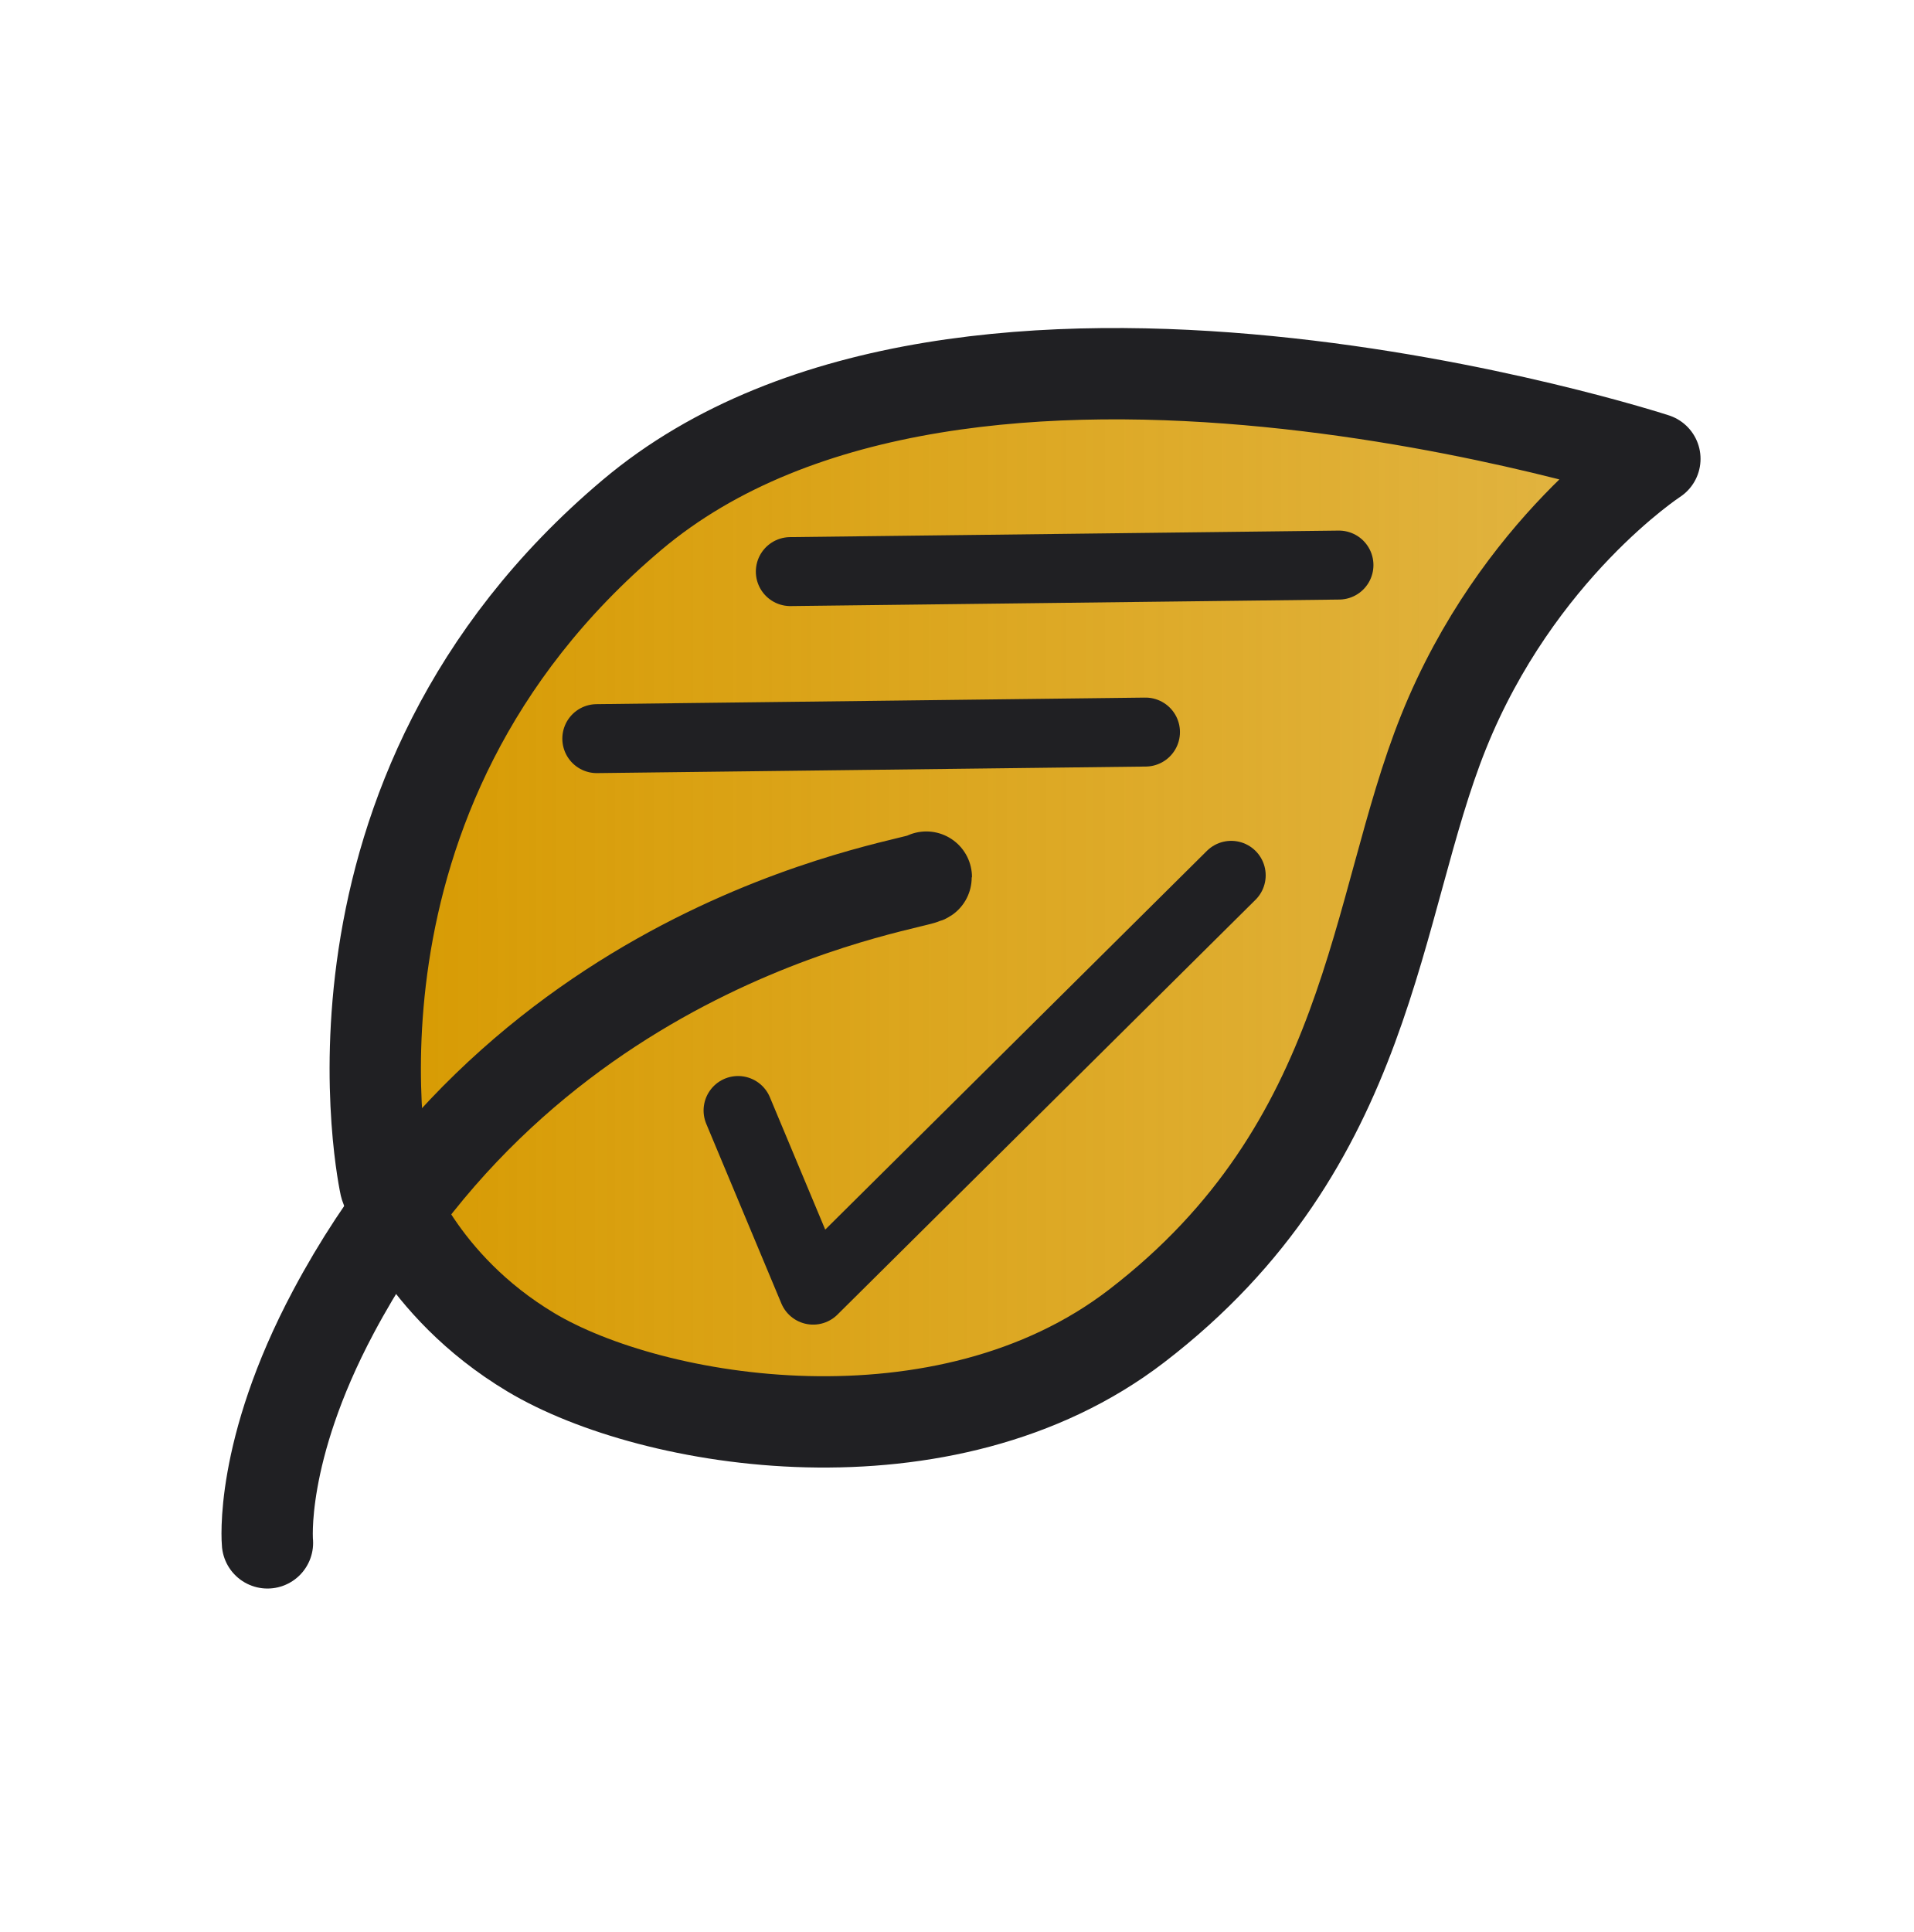
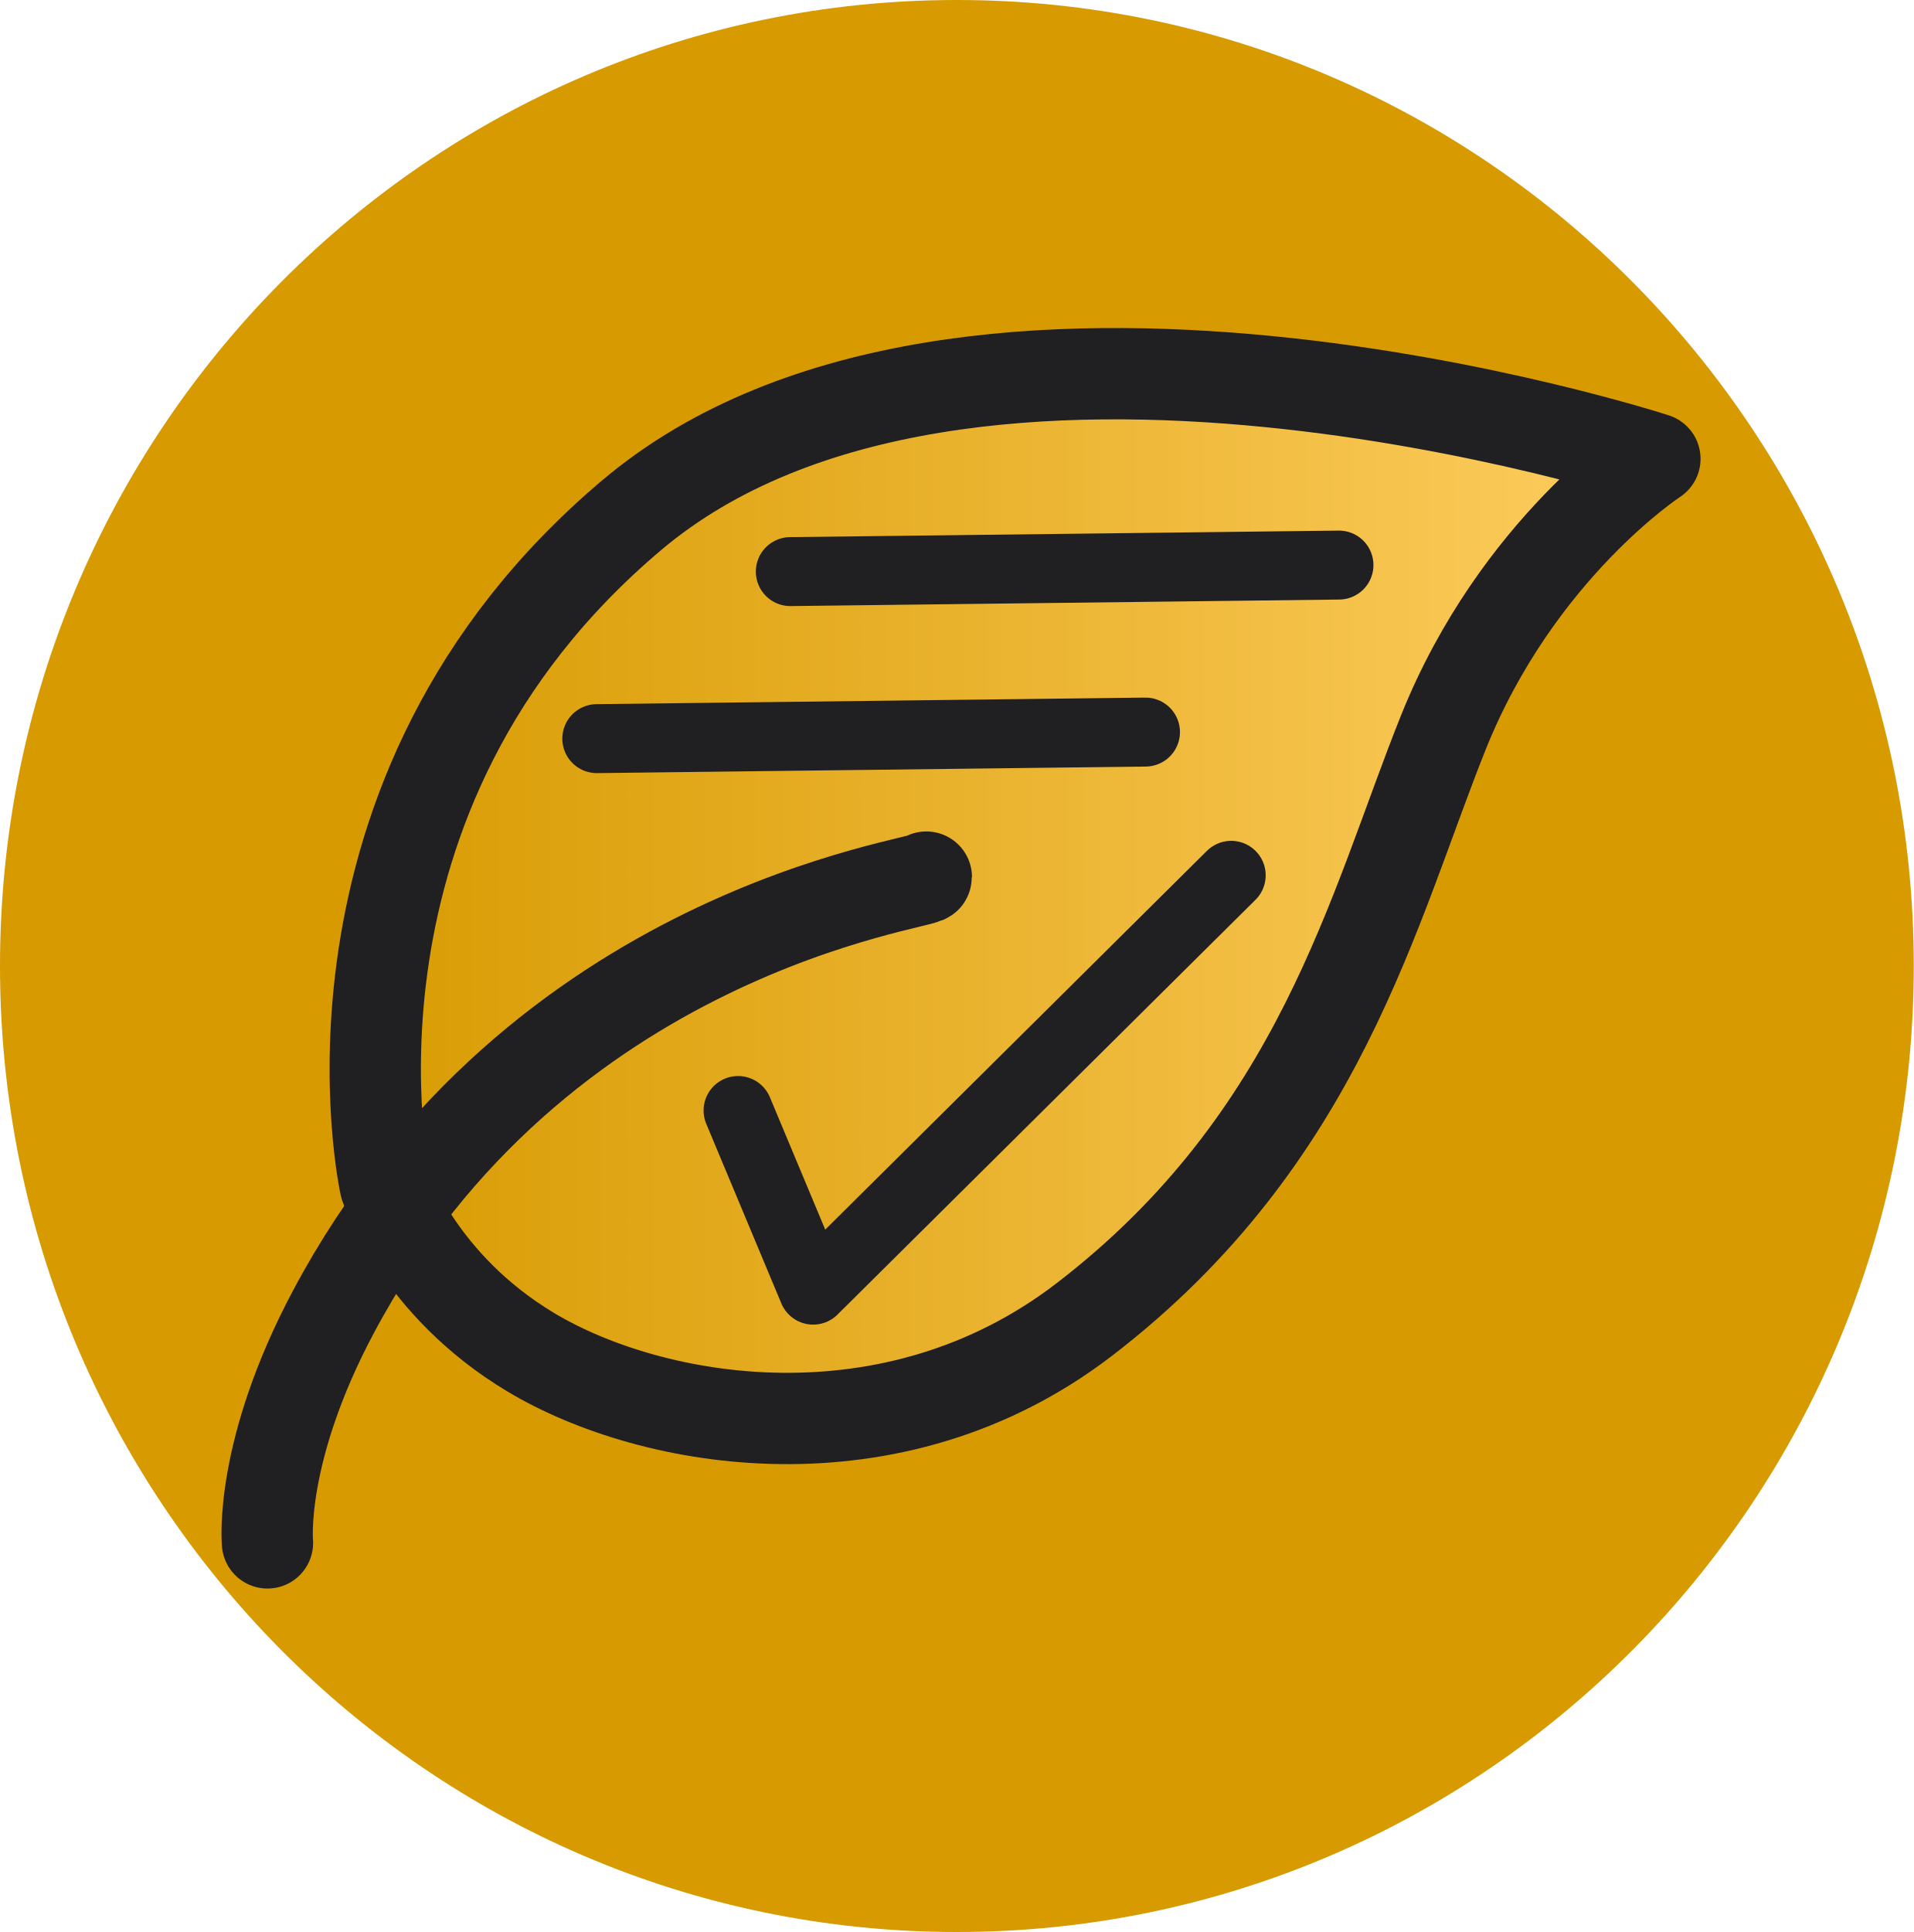
<svg xmlns="http://www.w3.org/2000/svg" xmlns:xlink="http://www.w3.org/1999/xlink" width="51.346mm" height="51.829mm" viewBox="0 0 51.346 51.829" version="1.1" id="svg1">
  <defs id="defs1">
+     <linearGradient id="swatch18">
+       <stop style="stop-color:#d79a00;stop-opacity:1;" offset="0" id="stop18" />
+     </linearGradient>
+     <linearGradient id="swatch16">
+       <stop style="stop-color:#202023;stop-opacity:1;" offset="0" id="stop16" />
+     </linearGradient>
+     <linearGradient id="swatch8">
+       <stop style="stop-color:#202023;stop-opacity:1;" offset="0" id="stop8" />
+     </linearGradient>
    <linearGradient id="linearGradient5">
      <stop style="stop-color:#d79a00;stop-opacity:1;" offset="0" id="stop5" />
-       <stop style="stop-color:#d79a00;stop-opacity:0.726;" offset="1" id="stop6" />
+       <stop style="stop-color:#ffcf63;stop-opacity:1;" offset="1" id="stop6" />
    </linearGradient>
    <linearGradient id="linearGradient71">
      <stop style="stop-color:#aae9ef;stop-opacity:1;" offset="0" id="stop71" />
      <stop style="stop-color:#aae9ef;stop-opacity:0;" offset="1" id="stop72" />
    </linearGradient>
    <linearGradient id="linearGradient11">
      <stop style="stop-color:#4c809e;stop-opacity:1;" offset="0" id="stop11" />
      <stop style="stop-color:#4c809e;stop-opacity:0;" offset="1" id="stop12" />
    </linearGradient>
    <linearGradient id="swatch45">
      <stop style="stop-color:#684b00;stop-opacity:1;" offset="0" id="stop45" />
    </linearGradient>
    <linearGradient id="swatch3">
      <stop style="stop-color:#bd9b00;stop-opacity:1;" offset="0" id="stop3" />
    </linearGradient>
    <filter style="color-interpolation-filters:sRGB" id="filter36" x="-0.042" y="-0.031" width="1.127" height="1.095">
      <feFlood result="flood" in="SourceGraphic" flood-opacity="0.102" flood-color="rgb(0,0,0)" id="feFlood35" />
      <feGaussianBlur result="blur" in="SourceGraphic" stdDeviation="0.4" id="feGaussianBlur35" />
      <feOffset result="offset" in="blur" dx="1" dy="1" id="feOffset35" />
      <feComposite result="comp1" operator="in" in="flood" in2="offset" id="feComposite35" />
      <feComposite result="comp2" operator="over" in="SourceGraphic" in2="comp1" id="feComposite36" />
    </filter>
    <linearGradient xlink:href="#linearGradient11" id="linearGradient12" x1="82.145" y1="84.779" x2="123.593" y2="84.779" gradientUnits="userSpaceOnUse" />
    <linearGradient xlink:href="#linearGradient71" id="linearGradient72" x1="82.095" y1="84.779" x2="123.643" y2="84.779" gradientUnits="userSpaceOnUse" />
    <linearGradient xlink:href="#linearGradient5" id="linearGradient6" x1="8.865" y1="24.081" x2="45.625" y2="24.081" gradientUnits="userSpaceOnUse" />
  </defs>
  <g id="layer2" transform="translate(1.139082,-0.08762176)">
    <g id="layer1" transform="translate(-77.99665,-59.77917)" />
  </g>
-   <rect style="fill:none;fill-opacity:1;stroke:none;stroke-width:5.342;stroke-dasharray:none;paint-order:markers stroke fill" id="rect1" width="51.346" height="51.829" x="0" y="0" />
-   <path style="fill:url(#linearGradient6);fill-opacity:1;stroke:#202023;stroke-width:2.45;stroke-linecap:round;stroke-linejoin:round;stroke-dasharray:none;stroke-opacity:1;paint-order:normal" d="m 10.339,31.807 c 0,0 -2.321,-10.457 6.617,-17.993 8.937,-7.535 27.444,-1.505 27.444,-1.505 0,0 -3.695,2.407 -5.672,7.333 -1.889,4.706 -1.898,11.068 -8.236,15.932 -5.146,3.95 -12.988,2.656 -16.248,0.704 -3.026,-1.812 -3.905,-4.471 -3.905,-4.471 z" id="path3" />
+   <rect style="mix-blend-mode:normal;fill:#d79a00;fill-opacity:1;fill-rule:nonzero;stroke:none;stroke-width:5.342;stroke-dasharray:none;stroke-opacity:1;paint-order:markers stroke fill" id="rect1" width="51.346" height="51.829" x="0" y="0" rx="28.7" />
+   <path style="fill:url(#linearGradient6);fill-opacity:1;stroke:#202023;stroke-width:2.45;stroke-linecap:round;stroke-linejoin:round;stroke-dasharray:none;stroke-opacity:1;paint-order:normal" d="m 10.339,31.807 c 0,0 -2.321,-10.457 6.617,-17.993 8.937,-7.535 27.444,-1.505 27.444,-1.505 0,0 -3.695,2.407 -5.672,7.333 -1.889,4.706 -3.3,10.892 -9.638,15.757 -5.146,3.95 -11.586,2.832 -14.846,0.879 -3.026,-1.812 -3.905,-4.471 -3.905,-4.471 z" id="path3" />
  <path style="fill:none;fill-opacity:1;stroke:#202023;stroke-width:1.85;stroke-linecap:round;stroke-linejoin:bevel;stroke-dasharray:none;stroke-opacity:1;paint-order:normal" d="m 21.204,15.334 14.72,-0.175" id="path4" />
  <path style="fill:none;fill-opacity:1;stroke:#202023;stroke-width:1.85;stroke-linecap:round;stroke-linejoin:round;stroke-dasharray:none;stroke-opacity:1;paint-order:normal" d="M 16.012,19.815 30.733,19.639" id="path4-5" />
  <path style="fill:none;fill-opacity:1;stroke:#202023;stroke-width:1.85;stroke-linecap:round;stroke-linejoin:round;stroke-dasharray:none;stroke-opacity:1;paint-order:normal" d="m 19.802,29.791 2.015,4.819 11.216,-11.128" id="path5" />
-   <path style="fill:none;fill-opacity:1;stroke:#202023;stroke-width:2.45;stroke-linecap:round;stroke-linejoin:round;stroke-dasharray:none;stroke-opacity:1;paint-order:normal" d="m 7.176,41.39 c 0,0 -0.234,-2.436 1.77,-6.199 C 14.407,24.938 24.853,23.724 24.853,23.53" id="path2" />
+   <path style="fill:none;fill-opacity:1;stroke:#202023;stroke-width:2.45;stroke-linecap:round;stroke-linejoin:round;stroke-dasharray:none;paint-order:normal;stroke-opacity:1" d="m 7.176,41.39 c 0,0 -0.234,-2.436 1.77,-6.199 C 14.407,24.938 24.853,23.724 24.853,23.53" id="path2" />
</svg>
